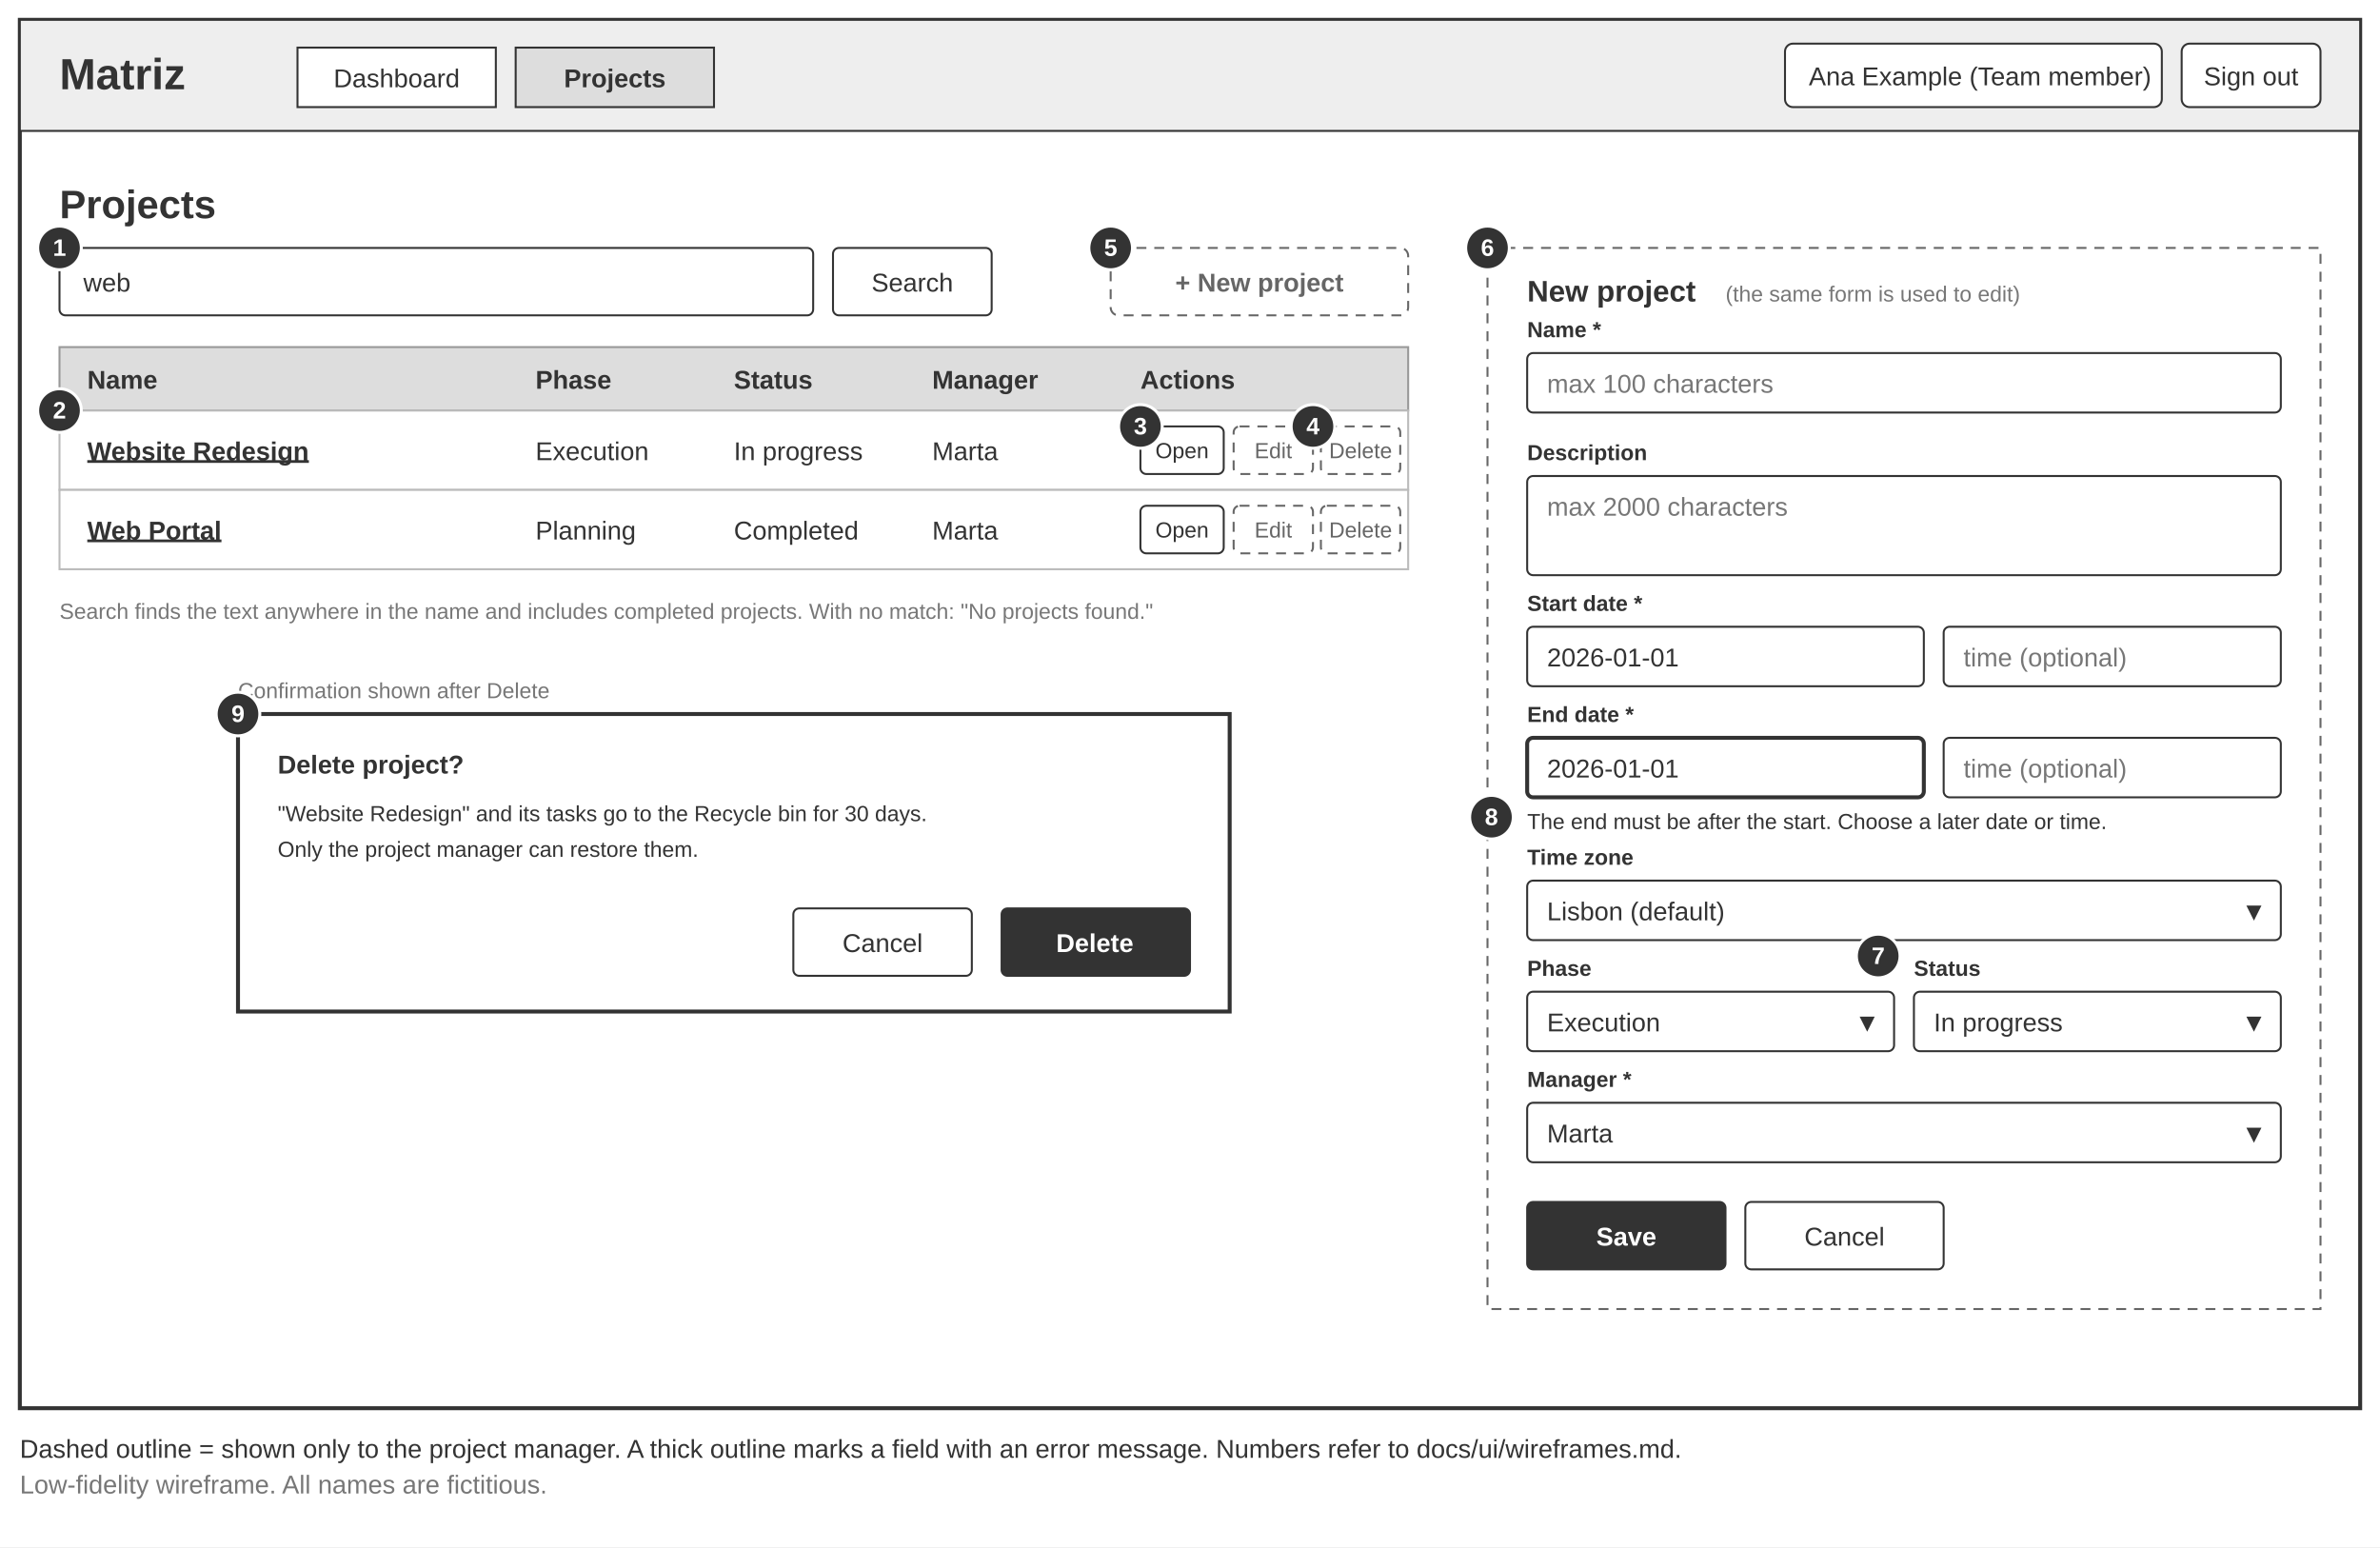
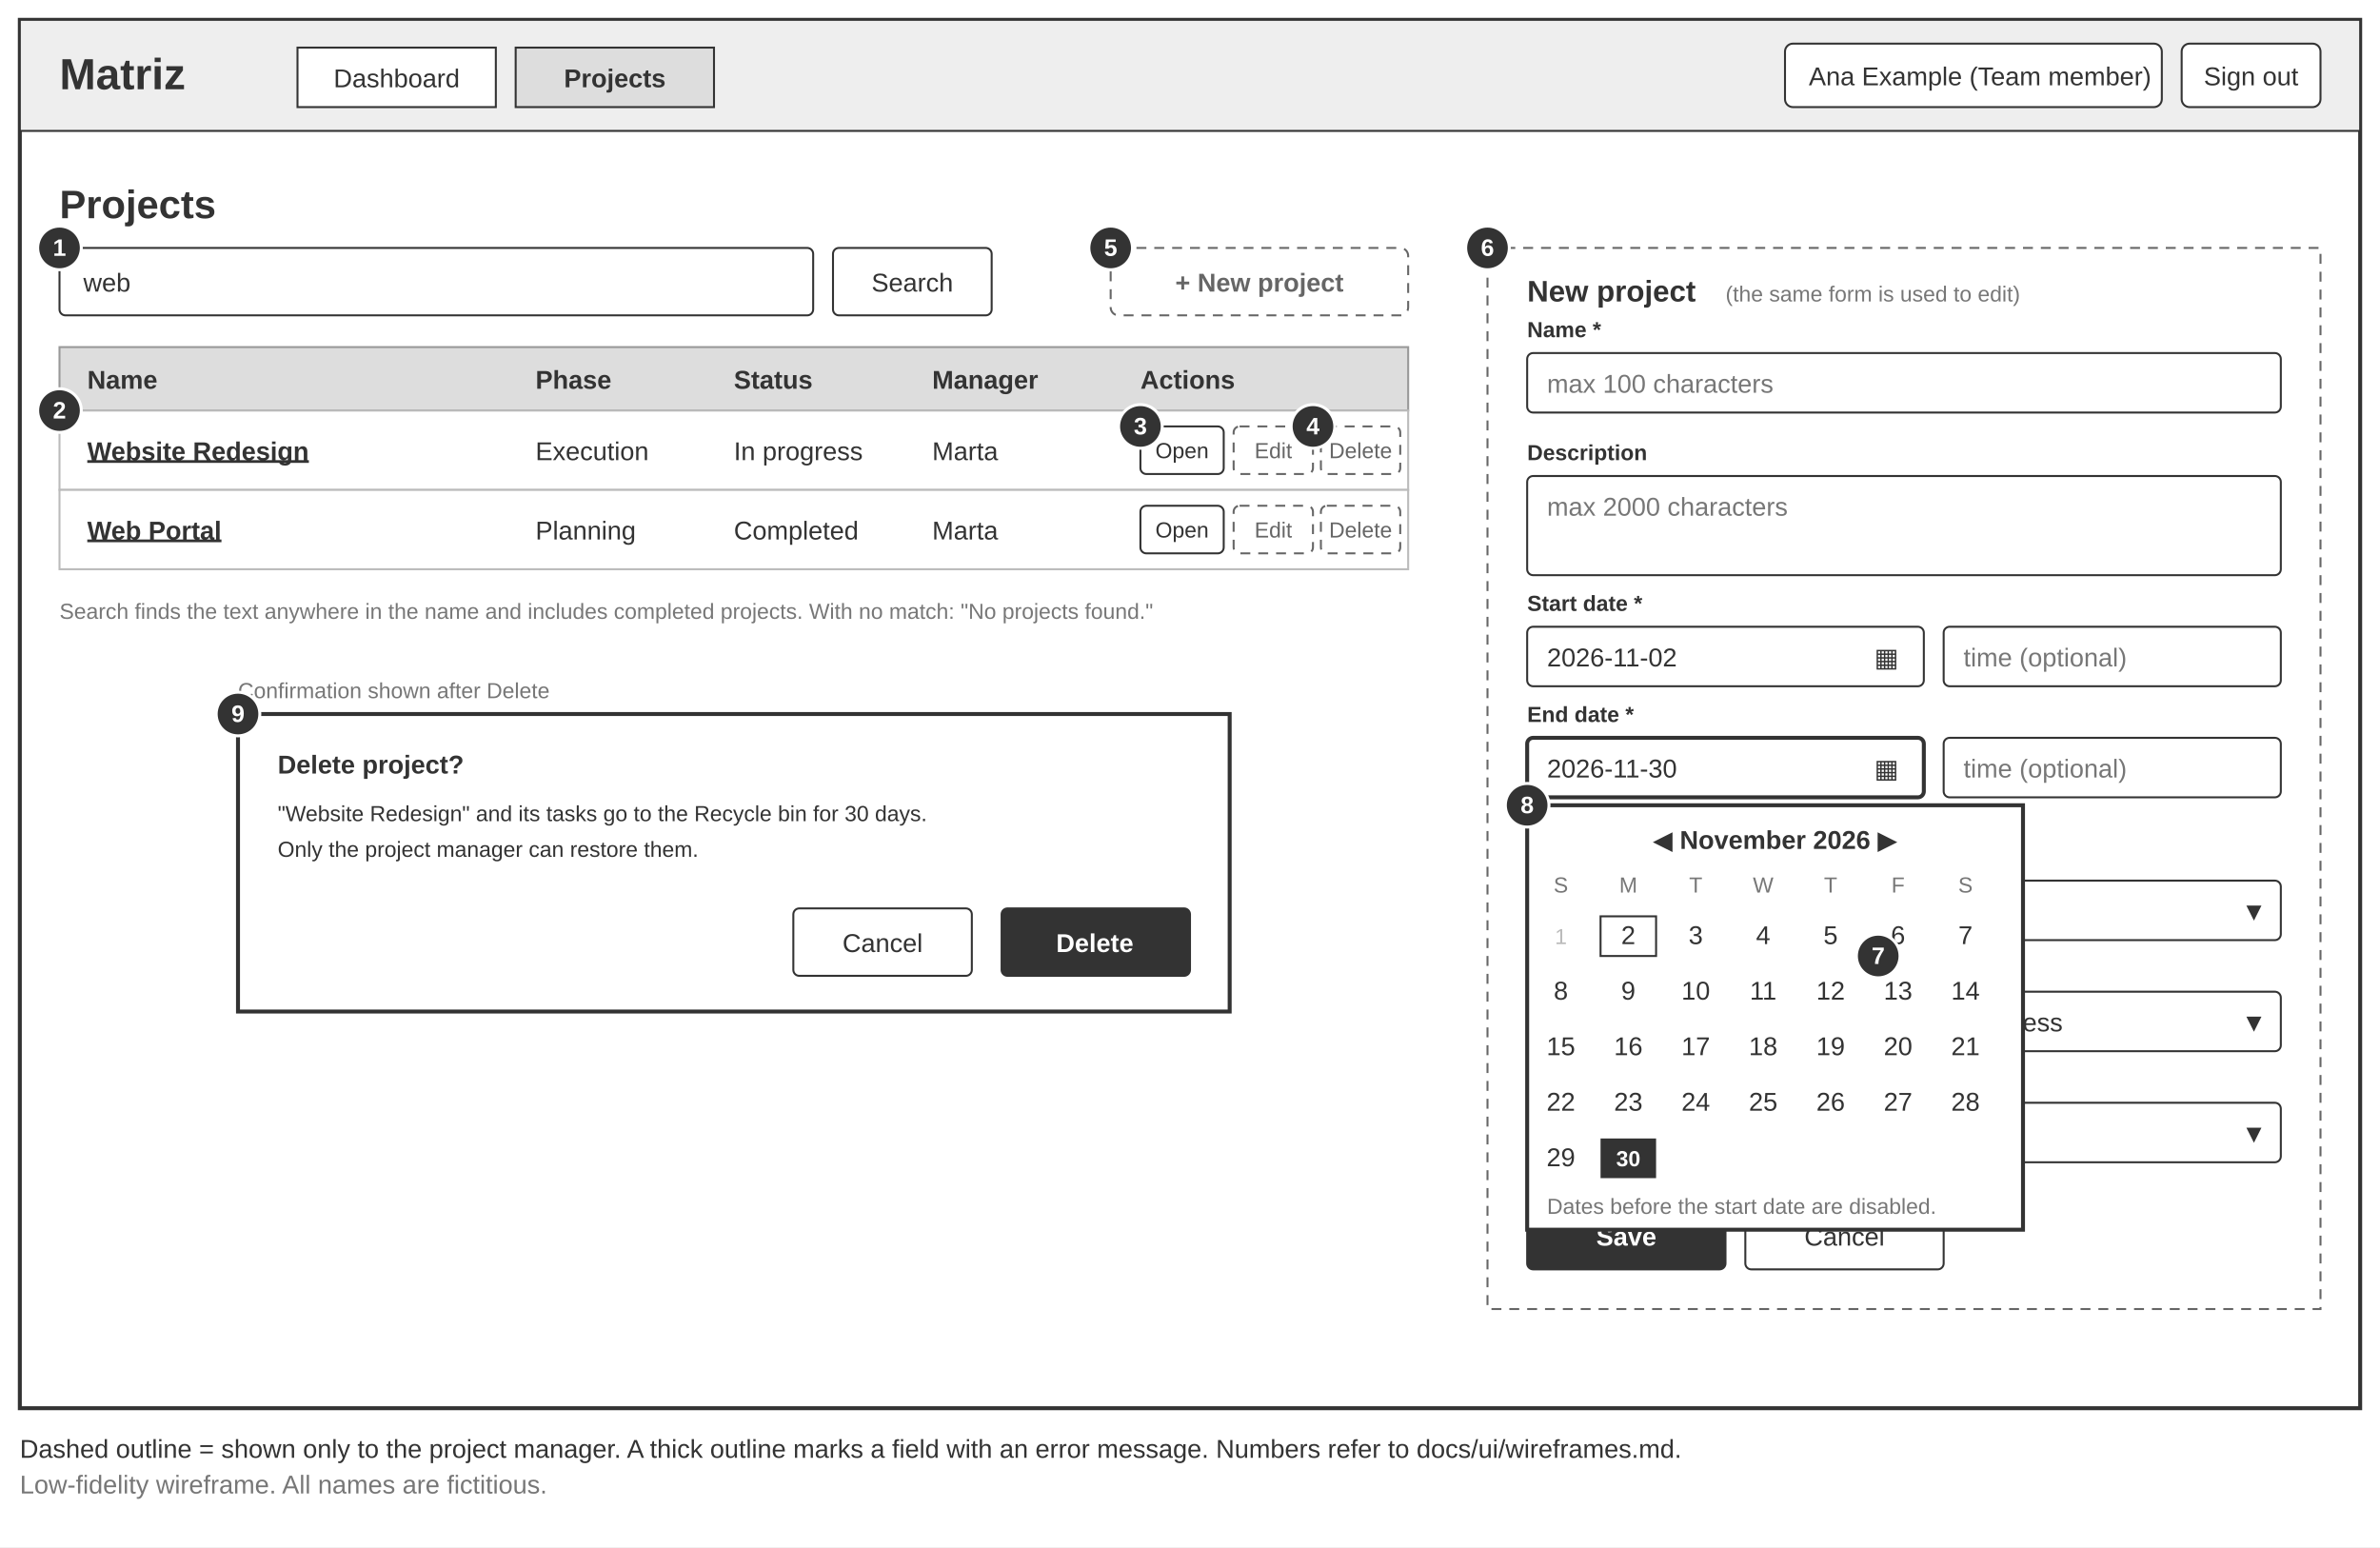
<svg xmlns="http://www.w3.org/2000/svg" viewBox="0 0 1200 780" width="1200" height="780">
  <style>
    text{font-family:Arial,Helvetica,sans-serif;font-size:13px;fill:#333}
    .g{fill:#777}.b{font-weight:bold}.s{font-size:11px}.m{text-anchor:middle}.w{fill:#fff}.l{font-size:20px;font-weight:bold}.u{text-decoration:underline}
    .box{fill:#fff;stroke:#333}.bar{fill:#eee;stroke:#333}.sel{fill:#ddd;stroke:#333}.dash{fill:#fff;stroke:#666;stroke-dasharray:5 4}
    .hd{fill:#ddd;stroke:#999}.row{fill:#fff;stroke:#bbb}.dark{fill:#333;stroke:#333}.err{fill:#fff;stroke:#333;stroke-width:2}
    .c{fill:#333;stroke:#fff;stroke-width:1.5}.n{font-size:12px;font-weight:bold;fill:#fff;text-anchor:middle}
  </style>
  <rect x="0" y="0" width="1200" height="780" fill="#ffffff" />
  <rect x="10" y="10" width="1180" height="700" fill="#ffffff" stroke="#333333" stroke-width="2" />
  <rect class="bar" x="10" y="10" width="1180" height="56" />
  <text x="30" y="45" style="font-size:22px;font-weight:bold">Matriz</text>
  <rect class="box" x="150" y="24" width="100" height="30" />
  <text x="200" y="44" class="m">Dashboard</text>
  <rect class="sel" x="260" y="24" width="100" height="30" />
  <text x="310" y="44" class="m b">Projects</text>
  <rect class="box" x="900" y="22" width="190" height="32" rx="4" />
  <text x="912" y="43">Ana Example (Team member)</text>
  <rect class="box" x="1100" y="22" width="70" height="32" rx="4" />
  <text x="1135" y="43" class="m">Sign out</text>
  <text x="30" y="110" class="l">Projects</text>
  <rect class="box" x="30" y="125" width="380" height="34" rx="3" />
  <text x="42" y="147">web</text>
  <rect class="box" x="420" y="125" width="80" height="34" rx="3" />
  <text x="460" y="147" class="m">Search</text>
  <rect class="dash" x="560" y="125" width="150" height="34" rx="4" />
  <text x="635" y="147" class="m b" style="fill:#666">+ New project</text>
  <rect class="hd" x="30" y="175" width="680" height="32" />
  <text x="44" y="196" class="b">Name</text>
  <text x="270" y="196" class="b">Phase</text>
  <text x="370" y="196" class="b">Status</text>
  <text x="470" y="196" class="b">Manager</text>
  <text x="575" y="196" class="b">Actions</text>
  <rect class="row" x="30" y="207" width="680" height="40" />
  <text x="44" y="232" class="u b">Website Redesign</text>
  <text x="270" y="232">Execution</text>
  <text x="370" y="232">In progress</text>
  <text x="470" y="232">Marta</text>
  <rect class="box" x="575" y="215" width="42" height="24" rx="3" />
  <text x="596" y="231" class="m s">Open</text>
  <rect class="dash" x="622" y="215" width="40" height="24" rx="3" />
  <text x="642" y="231" class="m s" style="fill:#666">Edit</text>
  <rect class="dash" x="666" y="215" width="40" height="24" rx="3" />
  <text x="686" y="231" class="m s" style="fill:#666">Delete</text>
  <rect class="row" x="30" y="247" width="680" height="40" />
  <text x="44" y="272" class="u b">Web Portal</text>
  <text x="270" y="272">Planning</text>
  <text x="370" y="272">Completed</text>
  <text x="470" y="272">Marta</text>
  <rect class="box" x="575" y="255" width="42" height="24" rx="3" />
  <text x="596" y="271" class="m s">Open</text>
  <rect class="dash" x="622" y="255" width="40" height="24" rx="3" />
  <text x="642" y="271" class="m s" style="fill:#666">Edit</text>
  <rect class="dash" x="666" y="255" width="40" height="24" rx="3" />
  <text x="686" y="271" class="m s" style="fill:#666">Delete</text>
  <text x="30" y="312" class="s g">Search finds the text anywhere in the name and includes completed projects. With no match: "No projects found."</text>
  <text x="120" y="352" class="s g">Confirmation shown after Delete</text>
  <rect x="120" y="360" width="500" height="150" fill="#ffffff" stroke="#333333" stroke-width="2" />
  <text x="140" y="390" class="b">Delete project?</text>
  <text x="140" y="414" class="s">"Website Redesign" and its tasks go to the Recycle bin for 30 days.</text>
  <text x="140" y="432" class="s">Only the project manager can restore them.</text>
  <rect class="box" x="400" y="458" width="90" height="34" rx="3" />
  <text x="445" y="480" class="m">Cancel</text>
  <rect class="dark" x="505" y="458" width="95" height="34" rx="3" />
  <text x="552" y="480" class="m w b">Delete</text>
  <rect class="dash" x="750" y="125" width="420" height="535" />
  <text x="770" y="152" class="b" style="font-size:15px">New project</text>
  <text x="870" y="152" class="s g">(the same form is used to edit)</text>
  <text x="770" y="170" class="s b">Name *</text>
  <rect class="box" x="770" y="178" width="380" height="30" rx="3" />
  <text x="780" y="198" class="g">max 100 characters</text>
  <text x="770" y="232" class="s b">Description</text>
  <rect class="box" x="770" y="240" width="380" height="50" rx="3" />
  <text x="780" y="260" class="g">max 2000 characters</text>
  <text x="770" y="308" class="s b">Start date *</text>
  <rect class="box" x="770" y="316" width="200" height="30" rx="3" />
-   <text x="780" y="336">2026-01-01</text>
+   <text x="780" y="336">2026-11-02</text>
+   <text x="945" y="336">▦</text>
  <rect class="box" x="980" y="316" width="170" height="30" rx="3" />
  <text x="990" y="336" class="g">time (optional)</text>
  <text x="770" y="364" class="s b">End date *</text>
  <rect class="err" x="770" y="372" width="200" height="30" rx="3" />
-   <text x="780" y="392">2026-01-01</text>
+   <text x="780" y="392">2026-11-30</text>
+   <text x="945" y="392">▦</text>
  <rect class="box" x="980" y="372" width="170" height="30" rx="3" />
  <text x="990" y="392" class="g">time (optional)</text>
-   <text x="770" y="418" class="s">The end must be after the start. Choose a later date or time.</text>
  <text x="770" y="436" class="s b">Time zone</text>
  <rect class="box" x="770" y="444" width="380" height="30" rx="3" />
  <text x="780" y="464">Lisbon (default)</text>
  <text x="1130" y="464">▼</text>
  <text x="770" y="492" class="s b">Phase</text>
  <rect class="box" x="770" y="500" width="185" height="30" rx="3" />
  <text x="780" y="520">Execution</text>
  <text x="935" y="520">▼</text>
  <text x="965" y="492" class="s b">Status</text>
  <rect class="box" x="965" y="500" width="185" height="30" rx="3" />
  <text x="975" y="520">In progress</text>
  <text x="1130" y="520">▼</text>
  <text x="770" y="548" class="s b">Manager *</text>
  <rect class="box" x="770" y="556" width="380" height="30" rx="3" />
  <text x="780" y="576">Marta</text>
  <text x="1130" y="576">▼</text>
  <rect class="dark" x="770" y="606" width="100" height="34" rx="3" />
  <text x="820" y="628" class="m w b">Save</text>
  <rect class="box" x="880" y="606" width="100" height="34" rx="3" />
  <text x="930" y="628" class="m">Cancel</text>
+   <rect x="770" y="406" width="250" height="214" fill="#ffffff" stroke="#333333" stroke-width="2" />
+   <text x="895" y="428" class="m b">◀   November 2026   ▶</text>
+   <text x="787" y="450" class="m s g">S</text>
+   <text x="821" y="450" class="m s g">M</text>
+   <text x="855" y="450" class="m s g">T</text>
+   <text x="889" y="450" class="m s g">W</text>
+   <text x="923" y="450" class="m s g">T</text>
+   <text x="957" y="450" class="m s g">F</text>
+   <text x="991" y="450" class="m s g">S</text>
+   <text x="787" y="476" class="m s" style="fill:#bbb">1</text>
+   <rect x="807" y="462" width="28" height="20" fill="#ffffff" stroke="#333333" />
+   <g class="m s">
+     <text x="821" y="476">2</text>
+     <text x="855" y="476">3</text>
+     <text x="889" y="476">4</text>
+     <text x="923" y="476">5</text>
+     <text x="957" y="476">6</text>
+     <text x="991" y="476">7</text>
+     <text x="787" y="504">8</text>
+     <text x="821" y="504">9</text>
+     <text x="855" y="504">10</text>
+     <text x="889" y="504">11</text>
+     <text x="923" y="504">12</text>
+     <text x="957" y="504">13</text>
+     <text x="991" y="504">14</text>
+     <text x="787" y="532">15</text>
+     <text x="821" y="532">16</text>
+     <text x="855" y="532">17</text>
+     <text x="889" y="532">18</text>
+     <text x="923" y="532">19</text>
+     <text x="957" y="532">20</text>
+     <text x="991" y="532">21</text>
+     <text x="787" y="560">22</text>
+     <text x="821" y="560">23</text>
+     <text x="855" y="560">24</text>
+     <text x="889" y="560">25</text>
+     <text x="923" y="560">26</text>
+     <text x="957" y="560">27</text>
+     <text x="991" y="560">28</text>
+     <text x="787" y="588">29</text>
+   </g>
+   <rect x="807" y="574" width="28" height="20" fill="#333333" />
+   <text x="821" y="588" class="m s w b">30</text>
+   <text x="780" y="612" class="s g">Dates before the start date are disabled.</text>
  <circle class="c" cx="30" cy="125" r="11" />
  <text class="n" x="30" y="129">1</text>
  <circle class="c" cx="30" cy="207" r="11" />
  <text class="n" x="30" y="211">2</text>
  <circle class="c" cx="575" cy="215" r="11" />
  <text class="n" x="575" y="219">3</text>
  <circle class="c" cx="662" cy="215" r="11" />
  <text class="n" x="662" y="219">4</text>
  <circle class="c" cx="560" cy="125" r="11" />
  <text class="n" x="560" y="129">5</text>
  <circle class="c" cx="750" cy="125" r="11" />
  <text class="n" x="750" y="129">6</text>
  <circle class="c" cx="965" cy="492" r="11" transform="translate(-18 -10)" />
  <text class="n" x="947" y="486">7</text>
-   <circle class="c" cx="752" cy="412" r="11" />
-   <text class="n" x="752" y="416">8</text>
+   <circle class="c" cx="770" cy="406" r="11" />
+   <text class="n" x="770" y="410">8</text>
  <circle class="c" cx="120" cy="360" r="11" />
  <text class="n" x="120" y="364">9</text>
  <text x="10" y="735">Dashed outline = shown only to the project manager. A thick outline marks a field with an error message. Numbers refer to docs/ui/wireframes.md.</text>
  <text x="10" y="753" class="g">Low-fidelity wireframe. All names are fictitious.</text>
</svg>
